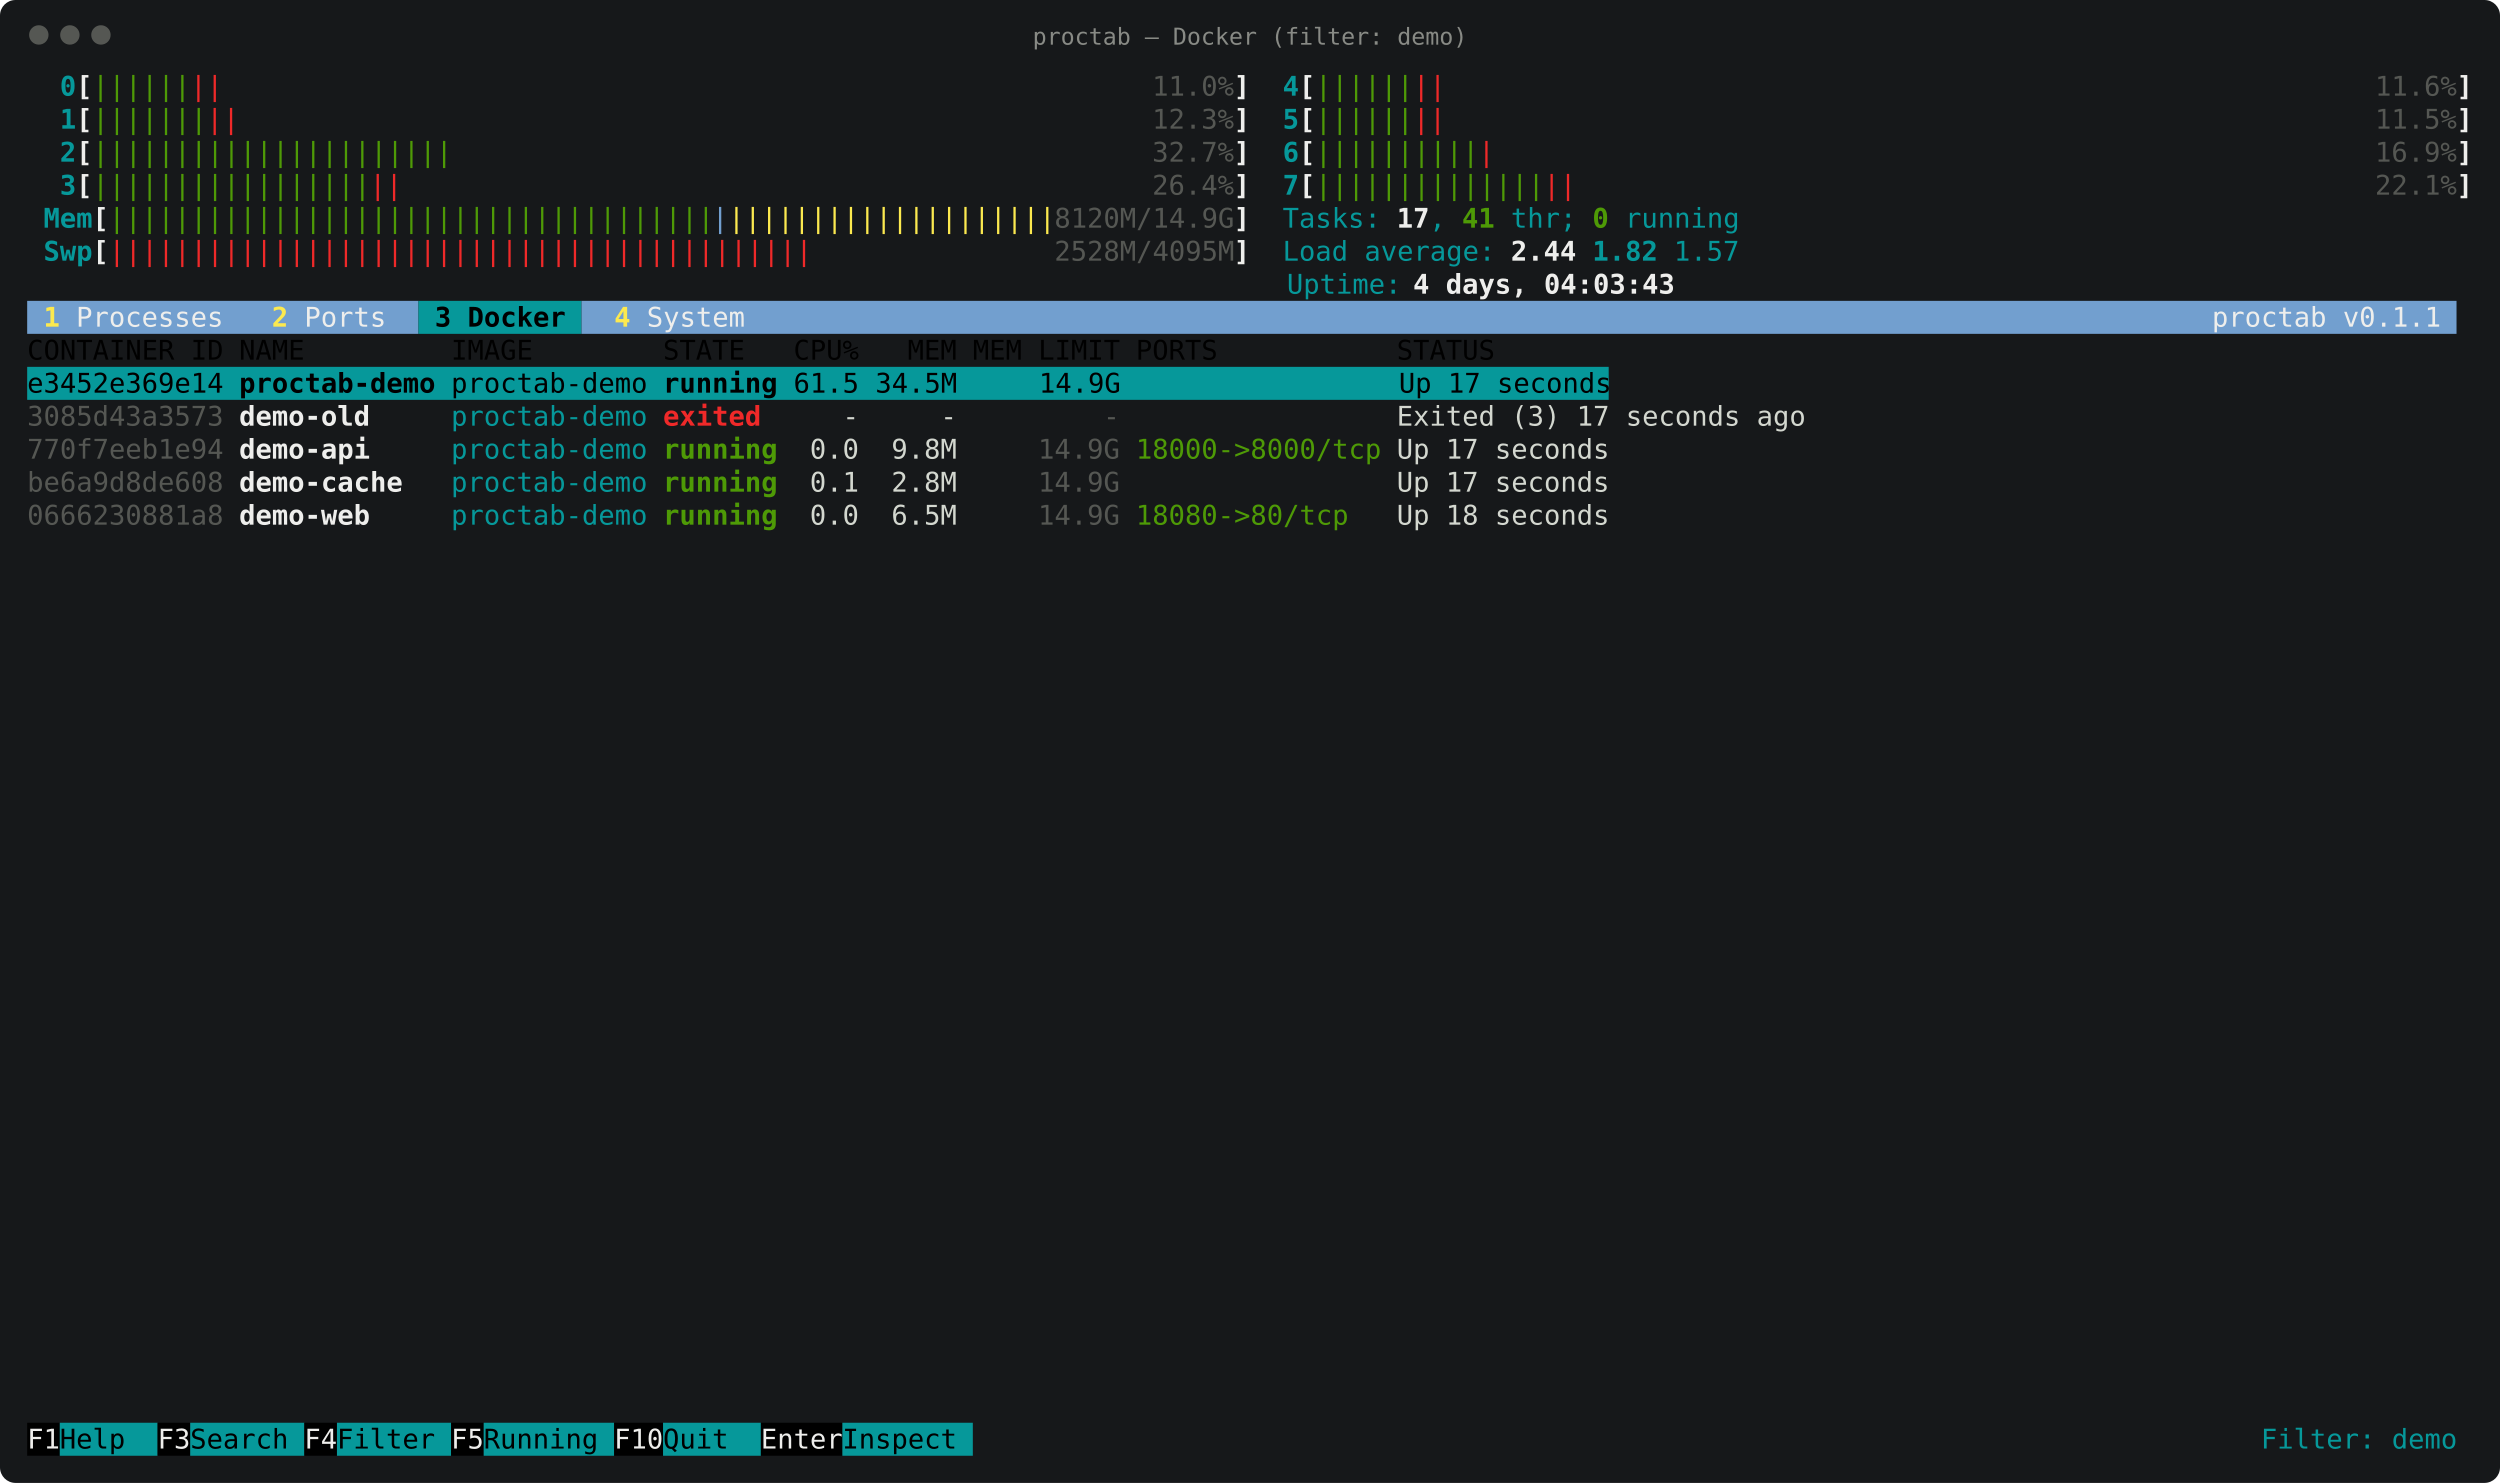
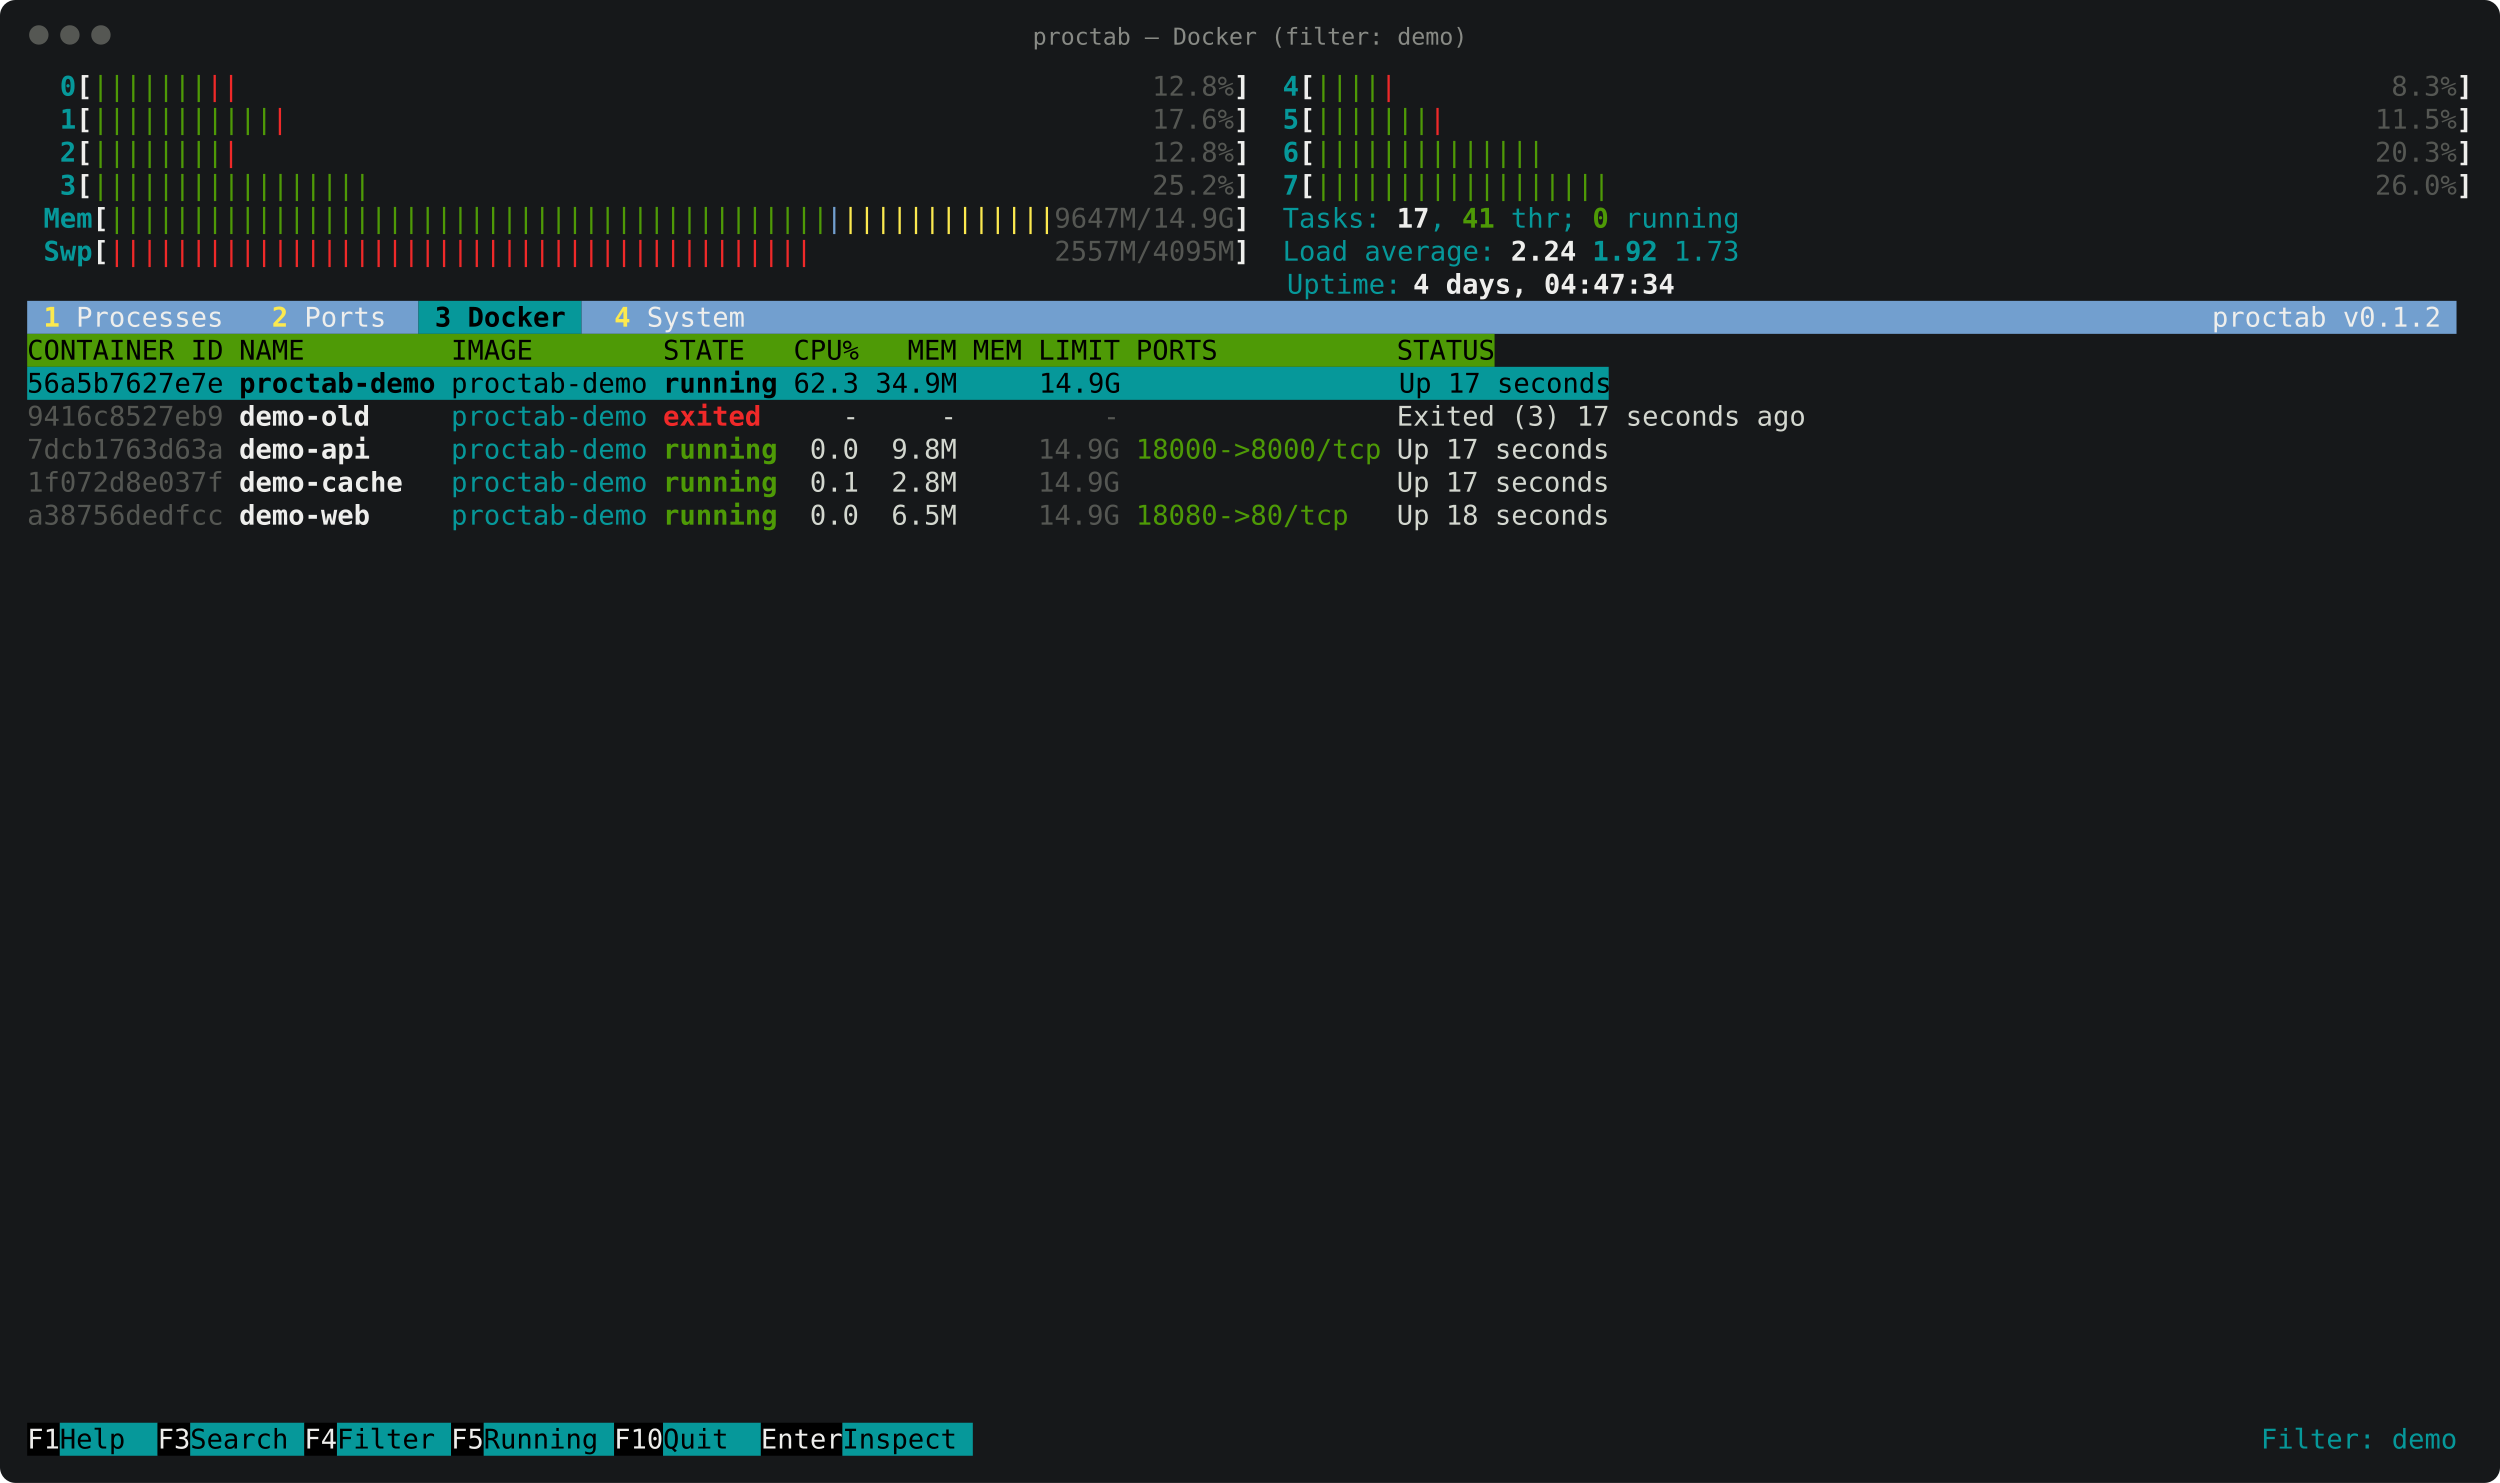
<svg xmlns="http://www.w3.org/2000/svg" width="1288" height="764" viewBox="0 0 1288 764" font-family="DejaVu Sans Mono, Menlo, Consolas, monospace" font-size="14">
  <rect width="100%" height="100%" rx="8" fill="#16181a" />
  <circle cx="20" cy="18" r="5" fill="#555753" />
  <circle cx="36" cy="18" r="5" fill="#555753" />
  <circle cx="52" cy="18" r="5" fill="#555753" />
  <text x="644.0" y="23" fill="#888a85" text-anchor="middle" font-size="12">proctab — Docker (filter: demo)</text>
  <text x="22.4" y="49.3" fill="#06989a" font-weight="bold" textLength="16.8" lengthAdjust="spacingAndGlyphs" xml:space="preserve"> 0</text>
  <text x="39.2" y="49.3" fill="#eeeeec" font-weight="bold" textLength="8.4" lengthAdjust="spacingAndGlyphs" xml:space="preserve">[</text>
-   <text x="47.6" y="49.3" fill="#4e9a06" textLength="50.4" lengthAdjust="spacingAndGlyphs" xml:space="preserve">||||||</text>
-   <text x="98.0" y="49.3" fill="#ef2929" textLength="16.8" lengthAdjust="spacingAndGlyphs" xml:space="preserve">||</text>
-   <text x="593.6" y="49.3" fill="#555753" textLength="42.0" lengthAdjust="spacingAndGlyphs" xml:space="preserve">11.0%</text>
+   <text x="47.6" y="49.3" fill="#4e9a06" textLength="58.8" lengthAdjust="spacingAndGlyphs" xml:space="preserve">|||||||</text>
+   <text x="106.4" y="49.3" fill="#ef2929" textLength="16.8" lengthAdjust="spacingAndGlyphs" xml:space="preserve">||</text>
+   <text x="593.6" y="49.3" fill="#555753" textLength="42.0" lengthAdjust="spacingAndGlyphs" xml:space="preserve">12.8%</text>
  <text x="635.6" y="49.3" fill="#eeeeec" font-weight="bold" textLength="8.4" lengthAdjust="spacingAndGlyphs" xml:space="preserve">]</text>
  <text x="652.4" y="49.3" fill="#06989a" font-weight="bold" textLength="16.8" lengthAdjust="spacingAndGlyphs" xml:space="preserve"> 4</text>
  <text x="669.2" y="49.3" fill="#eeeeec" font-weight="bold" textLength="8.4" lengthAdjust="spacingAndGlyphs" xml:space="preserve">[</text>
-   <text x="677.6" y="49.3" fill="#4e9a06" textLength="50.4" lengthAdjust="spacingAndGlyphs" xml:space="preserve">||||||</text>
-   <text x="728.0" y="49.3" fill="#ef2929" textLength="16.8" lengthAdjust="spacingAndGlyphs" xml:space="preserve">||</text>
-   <text x="1223.6" y="49.3" fill="#555753" textLength="42.0" lengthAdjust="spacingAndGlyphs" xml:space="preserve">11.6%</text>
+   <text x="677.6" y="49.3" fill="#4e9a06" textLength="33.6" lengthAdjust="spacingAndGlyphs" xml:space="preserve">||||</text>
+   <text x="711.2" y="49.3" fill="#ef2929" textLength="8.4" lengthAdjust="spacingAndGlyphs" xml:space="preserve">|</text>
+   <text x="1232.0" y="49.3" fill="#555753" textLength="33.6" lengthAdjust="spacingAndGlyphs" xml:space="preserve">8.3%</text>
  <text x="1265.6" y="49.3" fill="#eeeeec" font-weight="bold" textLength="8.4" lengthAdjust="spacingAndGlyphs" xml:space="preserve">]</text>
  <text x="22.4" y="66.3" fill="#06989a" font-weight="bold" textLength="16.8" lengthAdjust="spacingAndGlyphs" xml:space="preserve"> 1</text>
  <text x="39.2" y="66.3" fill="#eeeeec" font-weight="bold" textLength="8.4" lengthAdjust="spacingAndGlyphs" xml:space="preserve">[</text>
-   <text x="47.6" y="66.3" fill="#4e9a06" textLength="58.8" lengthAdjust="spacingAndGlyphs" xml:space="preserve">|||||||</text>
-   <text x="106.4" y="66.3" fill="#ef2929" textLength="16.8" lengthAdjust="spacingAndGlyphs" xml:space="preserve">||</text>
-   <text x="593.6" y="66.3" fill="#555753" textLength="42.0" lengthAdjust="spacingAndGlyphs" xml:space="preserve">12.3%</text>
+   <text x="47.6" y="66.3" fill="#4e9a06" textLength="92.4" lengthAdjust="spacingAndGlyphs" xml:space="preserve">|||||||||||</text>
+   <text x="140.0" y="66.3" fill="#ef2929" textLength="8.4" lengthAdjust="spacingAndGlyphs" xml:space="preserve">|</text>
+   <text x="593.6" y="66.3" fill="#555753" textLength="42.0" lengthAdjust="spacingAndGlyphs" xml:space="preserve">17.6%</text>
  <text x="635.6" y="66.3" fill="#eeeeec" font-weight="bold" textLength="8.4" lengthAdjust="spacingAndGlyphs" xml:space="preserve">]</text>
  <text x="652.4" y="66.3" fill="#06989a" font-weight="bold" textLength="16.8" lengthAdjust="spacingAndGlyphs" xml:space="preserve"> 5</text>
  <text x="669.2" y="66.3" fill="#eeeeec" font-weight="bold" textLength="8.4" lengthAdjust="spacingAndGlyphs" xml:space="preserve">[</text>
-   <text x="677.6" y="66.3" fill="#4e9a06" textLength="50.4" lengthAdjust="spacingAndGlyphs" xml:space="preserve">||||||</text>
-   <text x="728.0" y="66.3" fill="#ef2929" textLength="16.8" lengthAdjust="spacingAndGlyphs" xml:space="preserve">||</text>
+   <text x="677.6" y="66.3" fill="#4e9a06" textLength="58.8" lengthAdjust="spacingAndGlyphs" xml:space="preserve">|||||||</text>
+   <text x="736.4" y="66.3" fill="#ef2929" textLength="8.4" lengthAdjust="spacingAndGlyphs" xml:space="preserve">|</text>
  <text x="1223.6" y="66.3" fill="#555753" textLength="42.0" lengthAdjust="spacingAndGlyphs" xml:space="preserve">11.5%</text>
  <text x="1265.6" y="66.3" fill="#eeeeec" font-weight="bold" textLength="8.4" lengthAdjust="spacingAndGlyphs" xml:space="preserve">]</text>
  <text x="22.4" y="83.3" fill="#06989a" font-weight="bold" textLength="16.8" lengthAdjust="spacingAndGlyphs" xml:space="preserve"> 2</text>
  <text x="39.2" y="83.3" fill="#eeeeec" font-weight="bold" textLength="8.4" lengthAdjust="spacingAndGlyphs" xml:space="preserve">[</text>
-   <text x="47.6" y="83.3" fill="#4e9a06" textLength="184.8" lengthAdjust="spacingAndGlyphs" xml:space="preserve">||||||||||||||||||||||</text>
-   <text x="593.6" y="83.3" fill="#555753" textLength="42.0" lengthAdjust="spacingAndGlyphs" xml:space="preserve">32.7%</text>
+   <text x="47.6" y="83.3" fill="#4e9a06" textLength="67.2" lengthAdjust="spacingAndGlyphs" xml:space="preserve">||||||||</text>
+   <text x="114.8" y="83.3" fill="#ef2929" textLength="8.4" lengthAdjust="spacingAndGlyphs" xml:space="preserve">|</text>
+   <text x="593.6" y="83.3" fill="#555753" textLength="42.0" lengthAdjust="spacingAndGlyphs" xml:space="preserve">12.8%</text>
  <text x="635.6" y="83.3" fill="#eeeeec" font-weight="bold" textLength="8.4" lengthAdjust="spacingAndGlyphs" xml:space="preserve">]</text>
  <text x="652.4" y="83.3" fill="#06989a" font-weight="bold" textLength="16.8" lengthAdjust="spacingAndGlyphs" xml:space="preserve"> 6</text>
  <text x="669.2" y="83.3" fill="#eeeeec" font-weight="bold" textLength="8.4" lengthAdjust="spacingAndGlyphs" xml:space="preserve">[</text>
-   <text x="677.6" y="83.3" fill="#4e9a06" textLength="84.0" lengthAdjust="spacingAndGlyphs" xml:space="preserve">||||||||||</text>
-   <text x="761.6" y="83.3" fill="#ef2929" textLength="8.4" lengthAdjust="spacingAndGlyphs" xml:space="preserve">|</text>
-   <text x="1223.6" y="83.3" fill="#555753" textLength="42.0" lengthAdjust="spacingAndGlyphs" xml:space="preserve">16.9%</text>
+   <text x="677.6" y="83.3" fill="#4e9a06" textLength="117.6" lengthAdjust="spacingAndGlyphs" xml:space="preserve">||||||||||||||</text>
+   <text x="1223.6" y="83.3" fill="#555753" textLength="42.0" lengthAdjust="spacingAndGlyphs" xml:space="preserve">20.3%</text>
  <text x="1265.6" y="83.3" fill="#eeeeec" font-weight="bold" textLength="8.4" lengthAdjust="spacingAndGlyphs" xml:space="preserve">]</text>
  <text x="22.4" y="100.3" fill="#06989a" font-weight="bold" textLength="16.8" lengthAdjust="spacingAndGlyphs" xml:space="preserve"> 3</text>
  <text x="39.2" y="100.3" fill="#eeeeec" font-weight="bold" textLength="8.4" lengthAdjust="spacingAndGlyphs" xml:space="preserve">[</text>
  <text x="47.6" y="100.3" fill="#4e9a06" textLength="142.8" lengthAdjust="spacingAndGlyphs" xml:space="preserve">|||||||||||||||||</text>
-   <text x="190.4" y="100.3" fill="#ef2929" textLength="16.8" lengthAdjust="spacingAndGlyphs" xml:space="preserve">||</text>
-   <text x="593.6" y="100.3" fill="#555753" textLength="42.0" lengthAdjust="spacingAndGlyphs" xml:space="preserve">26.4%</text>
+   <text x="593.6" y="100.3" fill="#555753" textLength="42.0" lengthAdjust="spacingAndGlyphs" xml:space="preserve">25.2%</text>
  <text x="635.6" y="100.3" fill="#eeeeec" font-weight="bold" textLength="8.4" lengthAdjust="spacingAndGlyphs" xml:space="preserve">]</text>
  <text x="652.4" y="100.3" fill="#06989a" font-weight="bold" textLength="16.8" lengthAdjust="spacingAndGlyphs" xml:space="preserve"> 7</text>
  <text x="669.2" y="100.3" fill="#eeeeec" font-weight="bold" textLength="8.4" lengthAdjust="spacingAndGlyphs" xml:space="preserve">[</text>
-   <text x="677.6" y="100.3" fill="#4e9a06" textLength="117.6" lengthAdjust="spacingAndGlyphs" xml:space="preserve">||||||||||||||</text>
-   <text x="795.2" y="100.3" fill="#ef2929" textLength="16.8" lengthAdjust="spacingAndGlyphs" xml:space="preserve">||</text>
-   <text x="1223.6" y="100.3" fill="#555753" textLength="42.0" lengthAdjust="spacingAndGlyphs" xml:space="preserve">22.1%</text>
+   <text x="677.6" y="100.3" fill="#4e9a06" textLength="151.2" lengthAdjust="spacingAndGlyphs" xml:space="preserve">||||||||||||||||||</text>
+   <text x="1223.6" y="100.3" fill="#555753" textLength="42.0" lengthAdjust="spacingAndGlyphs" xml:space="preserve">26.0%</text>
  <text x="1265.6" y="100.3" fill="#eeeeec" font-weight="bold" textLength="8.4" lengthAdjust="spacingAndGlyphs" xml:space="preserve">]</text>
  <text x="22.4" y="117.3" fill="#06989a" font-weight="bold" textLength="25.2" lengthAdjust="spacingAndGlyphs" xml:space="preserve">Mem</text>
  <text x="47.6" y="117.3" fill="#eeeeec" font-weight="bold" textLength="8.4" lengthAdjust="spacingAndGlyphs" xml:space="preserve">[</text>
-   <text x="56.0" y="117.3" fill="#4e9a06" textLength="310.8" lengthAdjust="spacingAndGlyphs" xml:space="preserve">|||||||||||||||||||||||||||||||||||||</text>
-   <text x="366.8" y="117.3" fill="#729fcf" textLength="8.4" lengthAdjust="spacingAndGlyphs" xml:space="preserve">|</text>
-   <text x="375.2" y="117.3" fill="#fce94f" textLength="168.0" lengthAdjust="spacingAndGlyphs" xml:space="preserve">||||||||||||||||||||</text>
-   <text x="543.2" y="117.3" fill="#555753" textLength="92.4" lengthAdjust="spacingAndGlyphs" xml:space="preserve">8120M/14.9G</text>
+   <text x="56.0" y="117.3" fill="#4e9a06" textLength="369.6" lengthAdjust="spacingAndGlyphs" xml:space="preserve">||||||||||||||||||||||||||||||||||||||||||||</text>
+   <text x="425.6" y="117.3" fill="#729fcf" textLength="8.4" lengthAdjust="spacingAndGlyphs" xml:space="preserve">|</text>
+   <text x="434.0" y="117.3" fill="#fce94f" textLength="109.2" lengthAdjust="spacingAndGlyphs" xml:space="preserve">|||||||||||||</text>
+   <text x="543.2" y="117.3" fill="#555753" textLength="92.4" lengthAdjust="spacingAndGlyphs" xml:space="preserve">9647M/14.9G</text>
  <text x="635.6" y="117.3" fill="#eeeeec" font-weight="bold" textLength="8.4" lengthAdjust="spacingAndGlyphs" xml:space="preserve">]</text>
  <text x="660.8" y="117.3" fill="#06989a" textLength="58.8" lengthAdjust="spacingAndGlyphs" xml:space="preserve">Tasks: </text>
  <text x="719.6" y="117.3" fill="#eeeeec" font-weight="bold" textLength="16.8" lengthAdjust="spacingAndGlyphs" xml:space="preserve">17</text>
  <text x="736.4" y="117.3" fill="#06989a" textLength="16.8" lengthAdjust="spacingAndGlyphs" xml:space="preserve">, </text>
  <text x="753.2" y="117.3" fill="#4e9a06" font-weight="bold" textLength="16.8" lengthAdjust="spacingAndGlyphs" xml:space="preserve">41</text>
  <text x="770.0" y="117.3" fill="#06989a" textLength="50.4" lengthAdjust="spacingAndGlyphs" xml:space="preserve"> thr; </text>
  <text x="820.4" y="117.3" fill="#4e9a06" font-weight="bold" textLength="8.4" lengthAdjust="spacingAndGlyphs" xml:space="preserve">0</text>
  <text x="828.8" y="117.3" fill="#06989a" textLength="67.2" lengthAdjust="spacingAndGlyphs" xml:space="preserve"> running</text>
  <text x="22.4" y="134.3" fill="#06989a" font-weight="bold" textLength="25.2" lengthAdjust="spacingAndGlyphs" xml:space="preserve">Swp</text>
  <text x="47.6" y="134.3" fill="#eeeeec" font-weight="bold" textLength="8.4" lengthAdjust="spacingAndGlyphs" xml:space="preserve">[</text>
  <text x="56.0" y="134.3" fill="#ef2929" textLength="361.2" lengthAdjust="spacingAndGlyphs" xml:space="preserve">|||||||||||||||||||||||||||||||||||||||||||</text>
-   <text x="543.2" y="134.3" fill="#555753" textLength="92.4" lengthAdjust="spacingAndGlyphs" xml:space="preserve">2528M/4095M</text>
+   <text x="543.2" y="134.3" fill="#555753" textLength="92.4" lengthAdjust="spacingAndGlyphs" xml:space="preserve">2557M/4095M</text>
  <text x="635.6" y="134.3" fill="#eeeeec" font-weight="bold" textLength="8.4" lengthAdjust="spacingAndGlyphs" xml:space="preserve">]</text>
  <text x="660.8" y="134.3" fill="#06989a" textLength="117.6" lengthAdjust="spacingAndGlyphs" xml:space="preserve">Load average: </text>
-   <text x="778.4" y="134.3" fill="#eeeeec" font-weight="bold" textLength="42.0" lengthAdjust="spacingAndGlyphs" xml:space="preserve">2.44 </text>
-   <text x="820.4" y="134.3" fill="#06989a" font-weight="bold" textLength="42.0" lengthAdjust="spacingAndGlyphs" xml:space="preserve">1.82 </text>
-   <text x="862.4" y="134.3" fill="#06989a" textLength="33.6" lengthAdjust="spacingAndGlyphs" xml:space="preserve">1.57</text>
+   <text x="778.4" y="134.3" fill="#eeeeec" font-weight="bold" textLength="42.0" lengthAdjust="spacingAndGlyphs" xml:space="preserve">2.24 </text>
+   <text x="820.4" y="134.3" fill="#06989a" font-weight="bold" textLength="42.0" lengthAdjust="spacingAndGlyphs" xml:space="preserve">1.92 </text>
+   <text x="862.4" y="134.3" fill="#06989a" textLength="33.6" lengthAdjust="spacingAndGlyphs" xml:space="preserve">1.73</text>
  <text x="14.0" y="151.3" fill="#06989a" textLength="714.0" lengthAdjust="spacingAndGlyphs" xml:space="preserve">                                                                             Uptime: </text>
-   <text x="728.0" y="151.3" fill="#eeeeec" font-weight="bold" textLength="134.4" lengthAdjust="spacingAndGlyphs" xml:space="preserve">4 days, 04:03:43</text>
+   <text x="728.0" y="151.3" fill="#eeeeec" font-weight="bold" textLength="134.4" lengthAdjust="spacingAndGlyphs" xml:space="preserve">4 days, 04:47:34</text>
  <rect x="14.0" y="155.0" width="201.6" height="17.0" fill="#729fcf" />
  <rect x="215.6" y="155.0" width="84.0" height="17.0" fill="#06989a" />
  <rect x="299.6" y="155.0" width="966.0" height="17.0" fill="#729fcf" />
  <text x="14.0" y="168.3" fill="#fce94f" font-weight="bold" textLength="16.8" lengthAdjust="spacingAndGlyphs" xml:space="preserve"> 1</text>
  <text x="30.8" y="168.3" fill="#eeeeec" textLength="92.4" lengthAdjust="spacingAndGlyphs" xml:space="preserve"> Processes </text>
  <text x="131.6" y="168.3" fill="#fce94f" font-weight="bold" textLength="16.8" lengthAdjust="spacingAndGlyphs" xml:space="preserve"> 2</text>
  <text x="148.4" y="168.3" fill="#eeeeec" textLength="58.8" lengthAdjust="spacingAndGlyphs" xml:space="preserve"> Ports </text>
  <text x="215.6" y="168.3" fill="#000000" font-weight="bold" textLength="84.0" lengthAdjust="spacingAndGlyphs" xml:space="preserve"> 3 Docker </text>
  <text x="308.0" y="168.3" fill="#fce94f" font-weight="bold" textLength="16.8" lengthAdjust="spacingAndGlyphs" xml:space="preserve"> 4</text>
  <text x="324.8" y="168.3" fill="#eeeeec" textLength="67.2" lengthAdjust="spacingAndGlyphs" xml:space="preserve"> System </text>
-   <text x="1139.6" y="168.3" fill="#eeeeec" textLength="126.0" lengthAdjust="spacingAndGlyphs" xml:space="preserve">proctab v0.1.1 </text>
+   <text x="1139.6" y="168.3" fill="#eeeeec" textLength="126.0" lengthAdjust="spacingAndGlyphs" xml:space="preserve">proctab v0.1.2 </text>
+   <rect x="14.0" y="172.0" width="756.0" height="17.0" fill="#4e9a06" />
  <text x="14.0" y="185.3" fill="#000000" textLength="100.8" lengthAdjust="spacingAndGlyphs" xml:space="preserve">CONTAINER ID</text>
  <text x="123.2" y="185.3" fill="#000000" textLength="33.6" lengthAdjust="spacingAndGlyphs" xml:space="preserve">NAME</text>
  <text x="232.4" y="185.3" fill="#000000" textLength="42.0" lengthAdjust="spacingAndGlyphs" xml:space="preserve">IMAGE</text>
  <text x="341.6" y="185.3" fill="#000000" textLength="42.0" lengthAdjust="spacingAndGlyphs" xml:space="preserve">STATE</text>
  <text x="408.8" y="185.3" fill="#000000" textLength="33.6" lengthAdjust="spacingAndGlyphs" xml:space="preserve">CPU%</text>
  <text x="467.6" y="185.3" fill="#000000" textLength="25.2" lengthAdjust="spacingAndGlyphs" xml:space="preserve">MEM</text>
  <text x="501.2" y="185.3" fill="#000000" textLength="75.6" lengthAdjust="spacingAndGlyphs" xml:space="preserve">MEM LIMIT</text>
  <text x="585.2" y="185.3" fill="#000000" textLength="42.0" lengthAdjust="spacingAndGlyphs" xml:space="preserve">PORTS</text>
  <text x="719.6" y="185.3" fill="#000000" textLength="50.4" lengthAdjust="spacingAndGlyphs" xml:space="preserve">STATUS</text>
  <rect x="14.0" y="189.0" width="814.8" height="17.0" fill="#06989a" />
-   <text x="14.0" y="202.3" fill="#000000" textLength="109.2" lengthAdjust="spacingAndGlyphs" xml:space="preserve">e3452e369e14 </text>
+   <text x="14.0" y="202.3" fill="#000000" textLength="109.2" lengthAdjust="spacingAndGlyphs" xml:space="preserve">56a5b7627e7e </text>
  <text x="123.2" y="202.3" fill="#000000" font-weight="bold" textLength="100.8" lengthAdjust="spacingAndGlyphs" xml:space="preserve">proctab-demo</text>
  <text x="224.0" y="202.3" fill="#000000" textLength="117.6" lengthAdjust="spacingAndGlyphs" xml:space="preserve"> proctab-demo </text>
  <text x="341.6" y="202.3" fill="#000000" font-weight="bold" textLength="58.8" lengthAdjust="spacingAndGlyphs" xml:space="preserve">running</text>
-   <text x="400.4" y="202.3" fill="#000000" textLength="428.4" lengthAdjust="spacingAndGlyphs" xml:space="preserve"> 61.5 34.5M     14.9G                 Up 17 seconds</text>
-   <text x="14.0" y="219.3" fill="#555753" textLength="100.8" lengthAdjust="spacingAndGlyphs" xml:space="preserve">3085d43a3573</text>
+   <text x="400.4" y="202.3" fill="#000000" textLength="428.4" lengthAdjust="spacingAndGlyphs" xml:space="preserve"> 62.3 34.9M     14.9G                 Up 17 seconds</text>
+   <text x="14.0" y="219.3" fill="#555753" textLength="100.8" lengthAdjust="spacingAndGlyphs" xml:space="preserve">9416c8527eb9</text>
  <text x="123.2" y="219.3" fill="#eeeeec" font-weight="bold" textLength="67.2" lengthAdjust="spacingAndGlyphs" xml:space="preserve">demo-old</text>
  <text x="232.4" y="219.3" fill="#06989a" textLength="100.8" lengthAdjust="spacingAndGlyphs" xml:space="preserve">proctab-demo</text>
  <text x="341.6" y="219.3" fill="#ef2929" font-weight="bold" textLength="50.4" lengthAdjust="spacingAndGlyphs" xml:space="preserve">exited</text>
  <text x="408.8" y="219.3" fill="#d3d7cf" textLength="33.6" lengthAdjust="spacingAndGlyphs" xml:space="preserve">   -</text>
  <text x="450.8" y="219.3" fill="#d3d7cf" textLength="42.0" lengthAdjust="spacingAndGlyphs" xml:space="preserve">    -</text>
  <text x="568.4" y="219.3" fill="#555753" textLength="8.4" lengthAdjust="spacingAndGlyphs" xml:space="preserve">-</text>
  <text x="719.6" y="219.3" fill="#d3d7cf" textLength="210.0" lengthAdjust="spacingAndGlyphs" xml:space="preserve">Exited (3) 17 seconds ago</text>
-   <text x="14.0" y="236.3" fill="#555753" textLength="100.8" lengthAdjust="spacingAndGlyphs" xml:space="preserve">770f7eeb1e94</text>
+   <text x="14.0" y="236.3" fill="#555753" textLength="100.8" lengthAdjust="spacingAndGlyphs" xml:space="preserve">7dcb1763d63a</text>
  <text x="123.2" y="236.3" fill="#eeeeec" font-weight="bold" textLength="67.2" lengthAdjust="spacingAndGlyphs" xml:space="preserve">demo-api</text>
  <text x="232.4" y="236.3" fill="#06989a" textLength="100.8" lengthAdjust="spacingAndGlyphs" xml:space="preserve">proctab-demo</text>
  <text x="341.6" y="236.3" fill="#4e9a06" font-weight="bold" textLength="58.8" lengthAdjust="spacingAndGlyphs" xml:space="preserve">running</text>
  <text x="408.8" y="236.3" fill="#d3d7cf" textLength="33.6" lengthAdjust="spacingAndGlyphs" xml:space="preserve"> 0.0</text>
  <text x="450.8" y="236.3" fill="#d3d7cf" textLength="42.0" lengthAdjust="spacingAndGlyphs" xml:space="preserve"> 9.8M</text>
  <text x="534.8" y="236.3" fill="#555753" textLength="42.0" lengthAdjust="spacingAndGlyphs" xml:space="preserve">14.9G</text>
  <text x="585.2" y="236.3" fill="#4e9a06" textLength="126.0" lengthAdjust="spacingAndGlyphs" xml:space="preserve">18000-&gt;8000/tcp</text>
  <text x="719.6" y="236.3" fill="#d3d7cf" textLength="109.2" lengthAdjust="spacingAndGlyphs" xml:space="preserve">Up 17 seconds</text>
-   <text x="14.0" y="253.3" fill="#555753" textLength="100.8" lengthAdjust="spacingAndGlyphs" xml:space="preserve">be6a9d8de608</text>
+   <text x="14.0" y="253.3" fill="#555753" textLength="100.8" lengthAdjust="spacingAndGlyphs" xml:space="preserve">1f072d8e037f</text>
  <text x="123.2" y="253.3" fill="#eeeeec" font-weight="bold" textLength="84.0" lengthAdjust="spacingAndGlyphs" xml:space="preserve">demo-cache</text>
  <text x="232.4" y="253.3" fill="#06989a" textLength="100.8" lengthAdjust="spacingAndGlyphs" xml:space="preserve">proctab-demo</text>
  <text x="341.6" y="253.3" fill="#4e9a06" font-weight="bold" textLength="58.8" lengthAdjust="spacingAndGlyphs" xml:space="preserve">running</text>
  <text x="408.8" y="253.3" fill="#d3d7cf" textLength="33.6" lengthAdjust="spacingAndGlyphs" xml:space="preserve"> 0.1</text>
  <text x="450.8" y="253.3" fill="#d3d7cf" textLength="42.0" lengthAdjust="spacingAndGlyphs" xml:space="preserve"> 2.8M</text>
  <text x="534.8" y="253.3" fill="#555753" textLength="42.0" lengthAdjust="spacingAndGlyphs" xml:space="preserve">14.9G</text>
  <text x="719.6" y="253.3" fill="#d3d7cf" textLength="109.2" lengthAdjust="spacingAndGlyphs" xml:space="preserve">Up 17 seconds</text>
-   <text x="14.0" y="270.3" fill="#555753" textLength="100.8" lengthAdjust="spacingAndGlyphs" xml:space="preserve">0666230881a8</text>
+   <text x="14.0" y="270.3" fill="#555753" textLength="100.8" lengthAdjust="spacingAndGlyphs" xml:space="preserve">a38756dedfcc</text>
  <text x="123.2" y="270.3" fill="#eeeeec" font-weight="bold" textLength="67.2" lengthAdjust="spacingAndGlyphs" xml:space="preserve">demo-web</text>
  <text x="232.4" y="270.3" fill="#06989a" textLength="100.8" lengthAdjust="spacingAndGlyphs" xml:space="preserve">proctab-demo</text>
  <text x="341.6" y="270.3" fill="#4e9a06" font-weight="bold" textLength="58.8" lengthAdjust="spacingAndGlyphs" xml:space="preserve">running</text>
  <text x="408.8" y="270.3" fill="#d3d7cf" textLength="33.6" lengthAdjust="spacingAndGlyphs" xml:space="preserve"> 0.0</text>
  <text x="450.8" y="270.3" fill="#d3d7cf" textLength="42.0" lengthAdjust="spacingAndGlyphs" xml:space="preserve"> 6.5M</text>
  <text x="534.8" y="270.3" fill="#555753" textLength="42.0" lengthAdjust="spacingAndGlyphs" xml:space="preserve">14.9G</text>
  <text x="585.2" y="270.3" fill="#4e9a06" textLength="109.2" lengthAdjust="spacingAndGlyphs" xml:space="preserve">18080-&gt;80/tcp</text>
  <text x="719.6" y="270.3" fill="#d3d7cf" textLength="109.2" lengthAdjust="spacingAndGlyphs" xml:space="preserve">Up 18 seconds</text>
  <rect x="14.0" y="733.0" width="16.8" height="17.0" fill="#000000" />
  <rect x="30.8" y="733.0" width="50.4" height="17.0" fill="#06989a" />
  <rect x="81.2" y="733.0" width="16.8" height="17.0" fill="#000000" />
  <rect x="98.0" y="733.0" width="58.8" height="17.0" fill="#06989a" />
  <rect x="156.8" y="733.0" width="16.8" height="17.0" fill="#000000" />
  <rect x="173.6" y="733.0" width="58.8" height="17.0" fill="#06989a" />
  <rect x="232.4" y="733.0" width="16.8" height="17.0" fill="#000000" />
  <rect x="249.2" y="733.0" width="67.2" height="17.0" fill="#06989a" />
  <rect x="316.4" y="733.0" width="25.2" height="17.0" fill="#000000" />
  <rect x="341.6" y="733.0" width="50.4" height="17.0" fill="#06989a" />
  <rect x="392.0" y="733.0" width="42.0" height="17.0" fill="#000000" />
  <rect x="434.0" y="733.0" width="67.2" height="17.0" fill="#06989a" />
  <text x="14.0" y="746.3" fill="#eeeeec" textLength="16.8" lengthAdjust="spacingAndGlyphs" xml:space="preserve">F1</text>
  <text x="30.8" y="746.3" fill="#000000" textLength="50.4" lengthAdjust="spacingAndGlyphs" xml:space="preserve">Help  </text>
  <text x="81.2" y="746.3" fill="#eeeeec" textLength="16.8" lengthAdjust="spacingAndGlyphs" xml:space="preserve">F3</text>
  <text x="98.0" y="746.3" fill="#000000" textLength="58.8" lengthAdjust="spacingAndGlyphs" xml:space="preserve">Search </text>
  <text x="156.8" y="746.3" fill="#eeeeec" textLength="16.8" lengthAdjust="spacingAndGlyphs" xml:space="preserve">F4</text>
  <text x="173.6" y="746.3" fill="#000000" textLength="58.8" lengthAdjust="spacingAndGlyphs" xml:space="preserve">Filter </text>
  <text x="232.4" y="746.3" fill="#eeeeec" textLength="16.8" lengthAdjust="spacingAndGlyphs" xml:space="preserve">F5</text>
  <text x="249.2" y="746.3" fill="#000000" textLength="67.2" lengthAdjust="spacingAndGlyphs" xml:space="preserve">Running </text>
  <text x="316.4" y="746.3" fill="#eeeeec" textLength="25.2" lengthAdjust="spacingAndGlyphs" xml:space="preserve">F10</text>
  <text x="341.6" y="746.3" fill="#000000" textLength="50.4" lengthAdjust="spacingAndGlyphs" xml:space="preserve">Quit  </text>
  <text x="392.0" y="746.3" fill="#eeeeec" textLength="42.0" lengthAdjust="spacingAndGlyphs" xml:space="preserve">Enter</text>
  <text x="434.0" y="746.3" fill="#000000" textLength="67.2" lengthAdjust="spacingAndGlyphs" xml:space="preserve">Inspect </text>
  <text x="1164.8" y="746.3" fill="#06989a" textLength="100.8" lengthAdjust="spacingAndGlyphs" xml:space="preserve">Filter: demo</text>
</svg>
